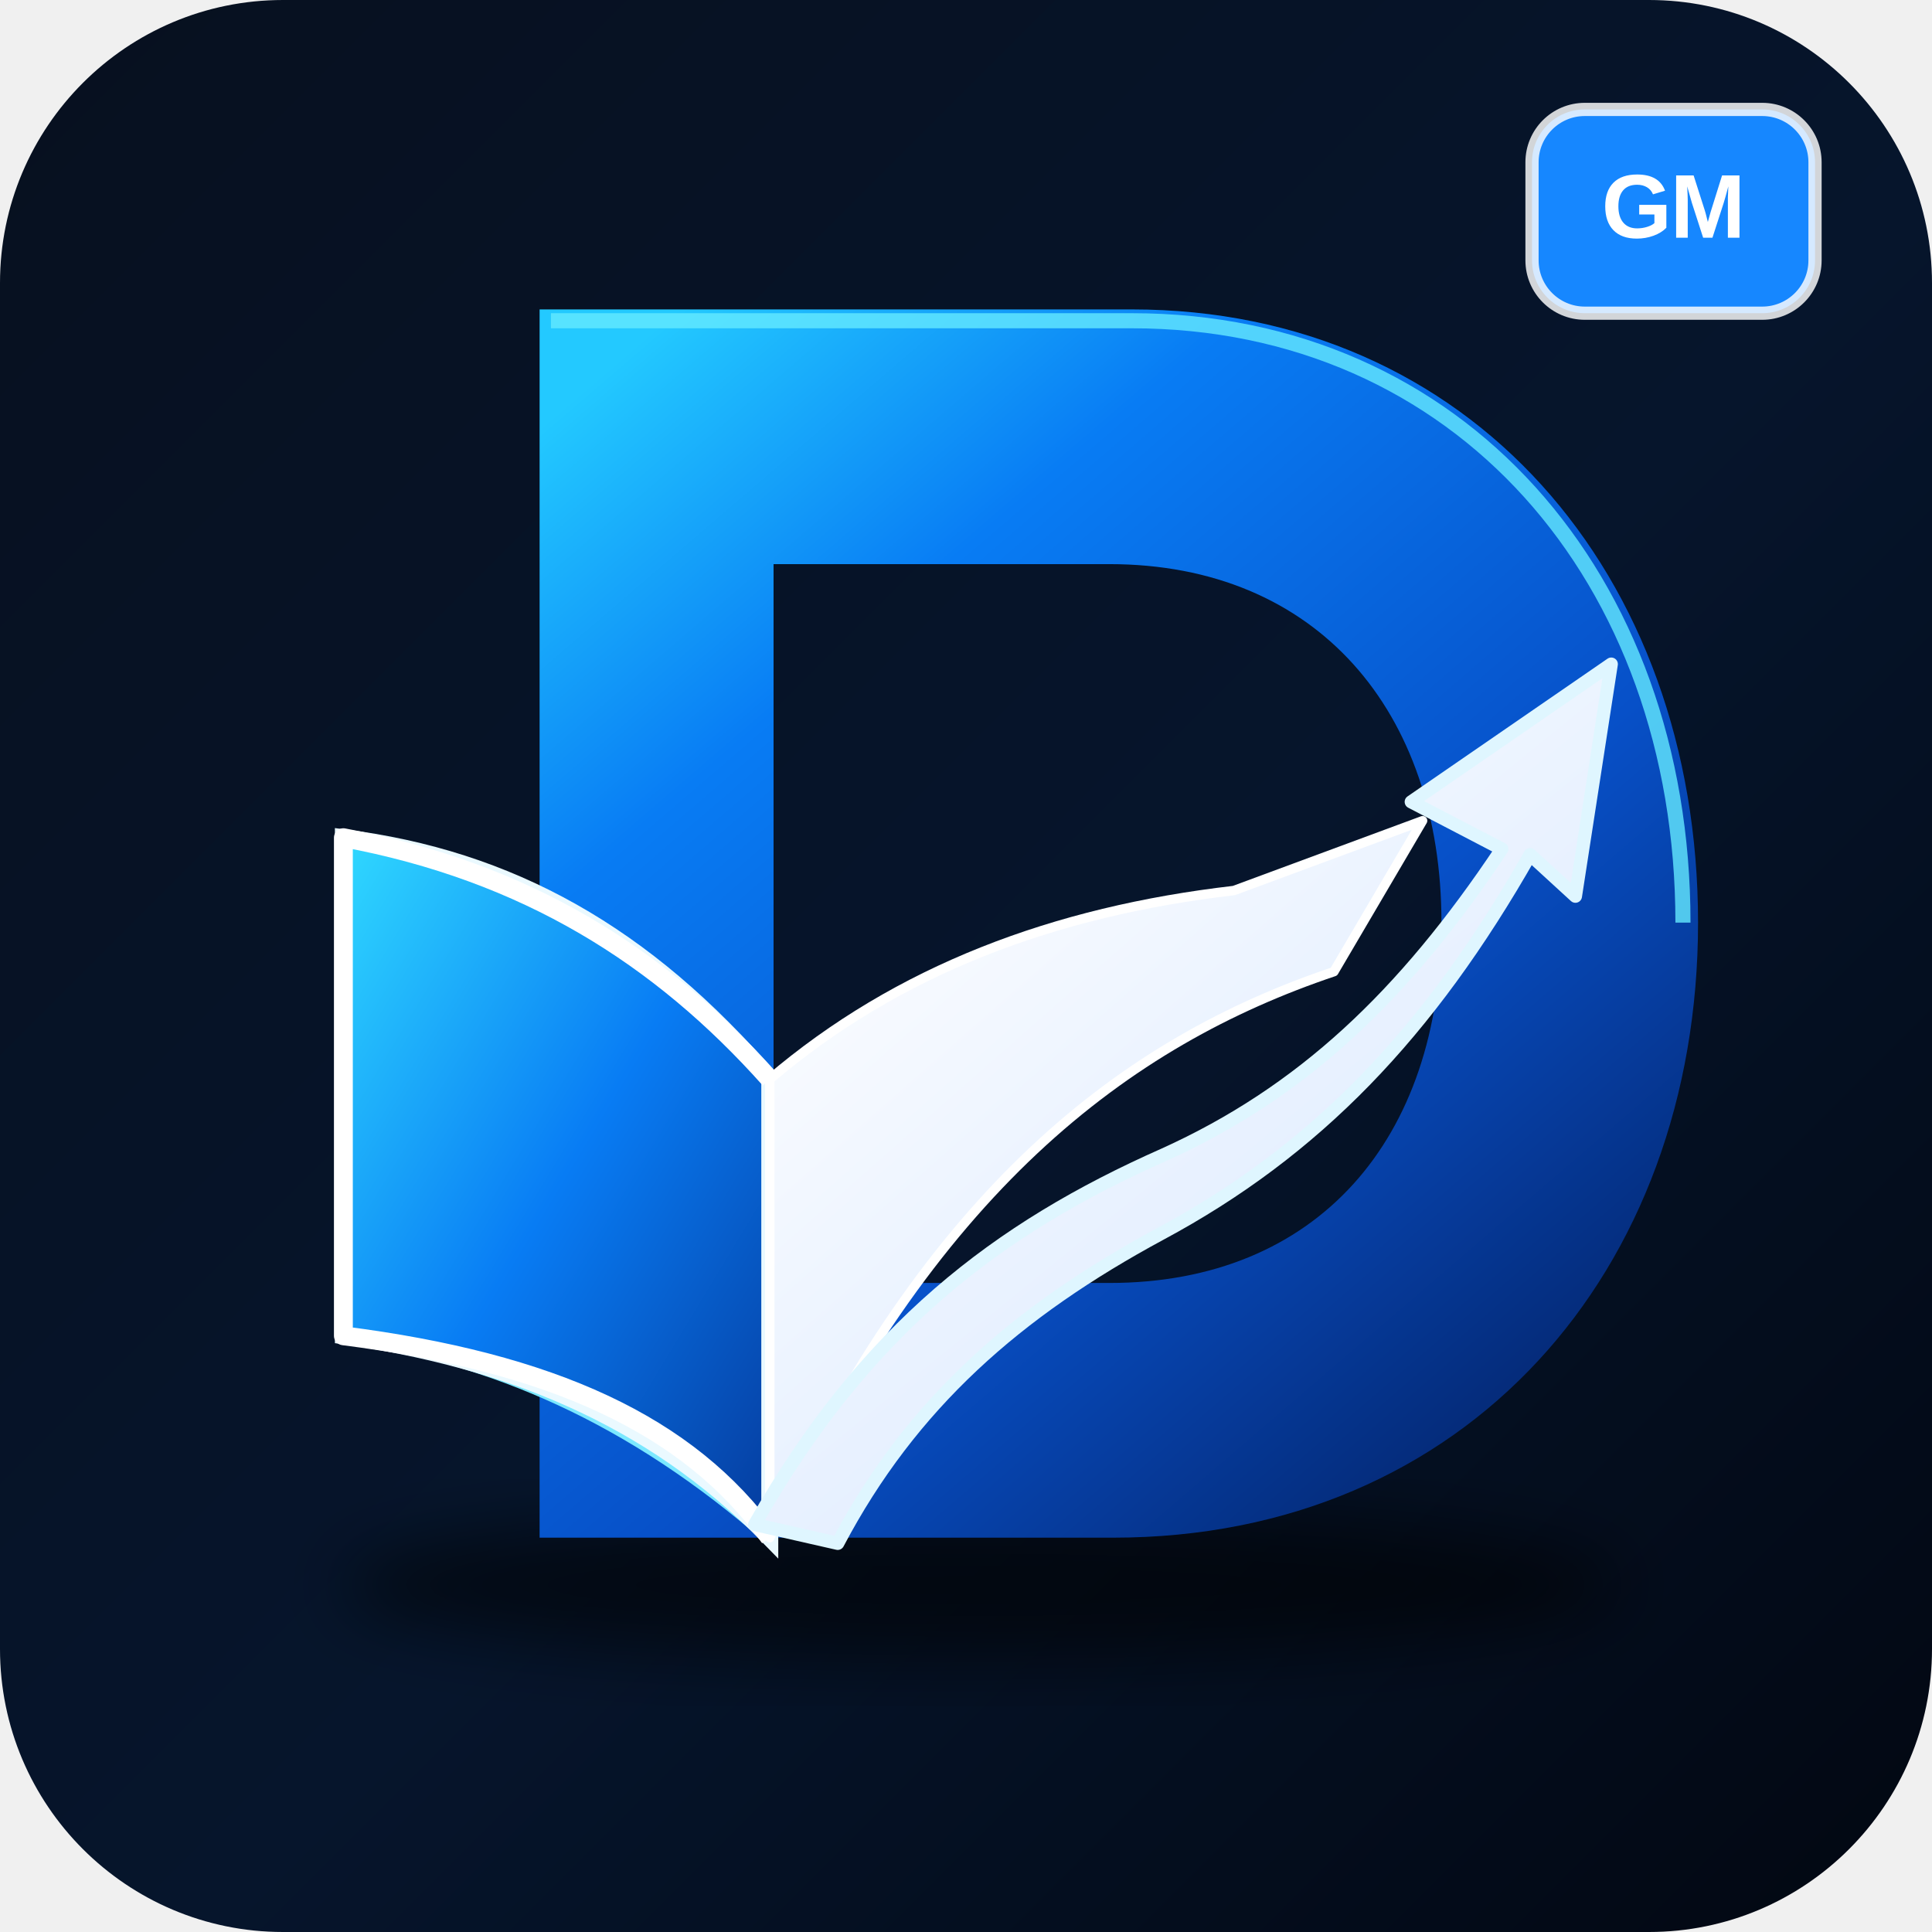
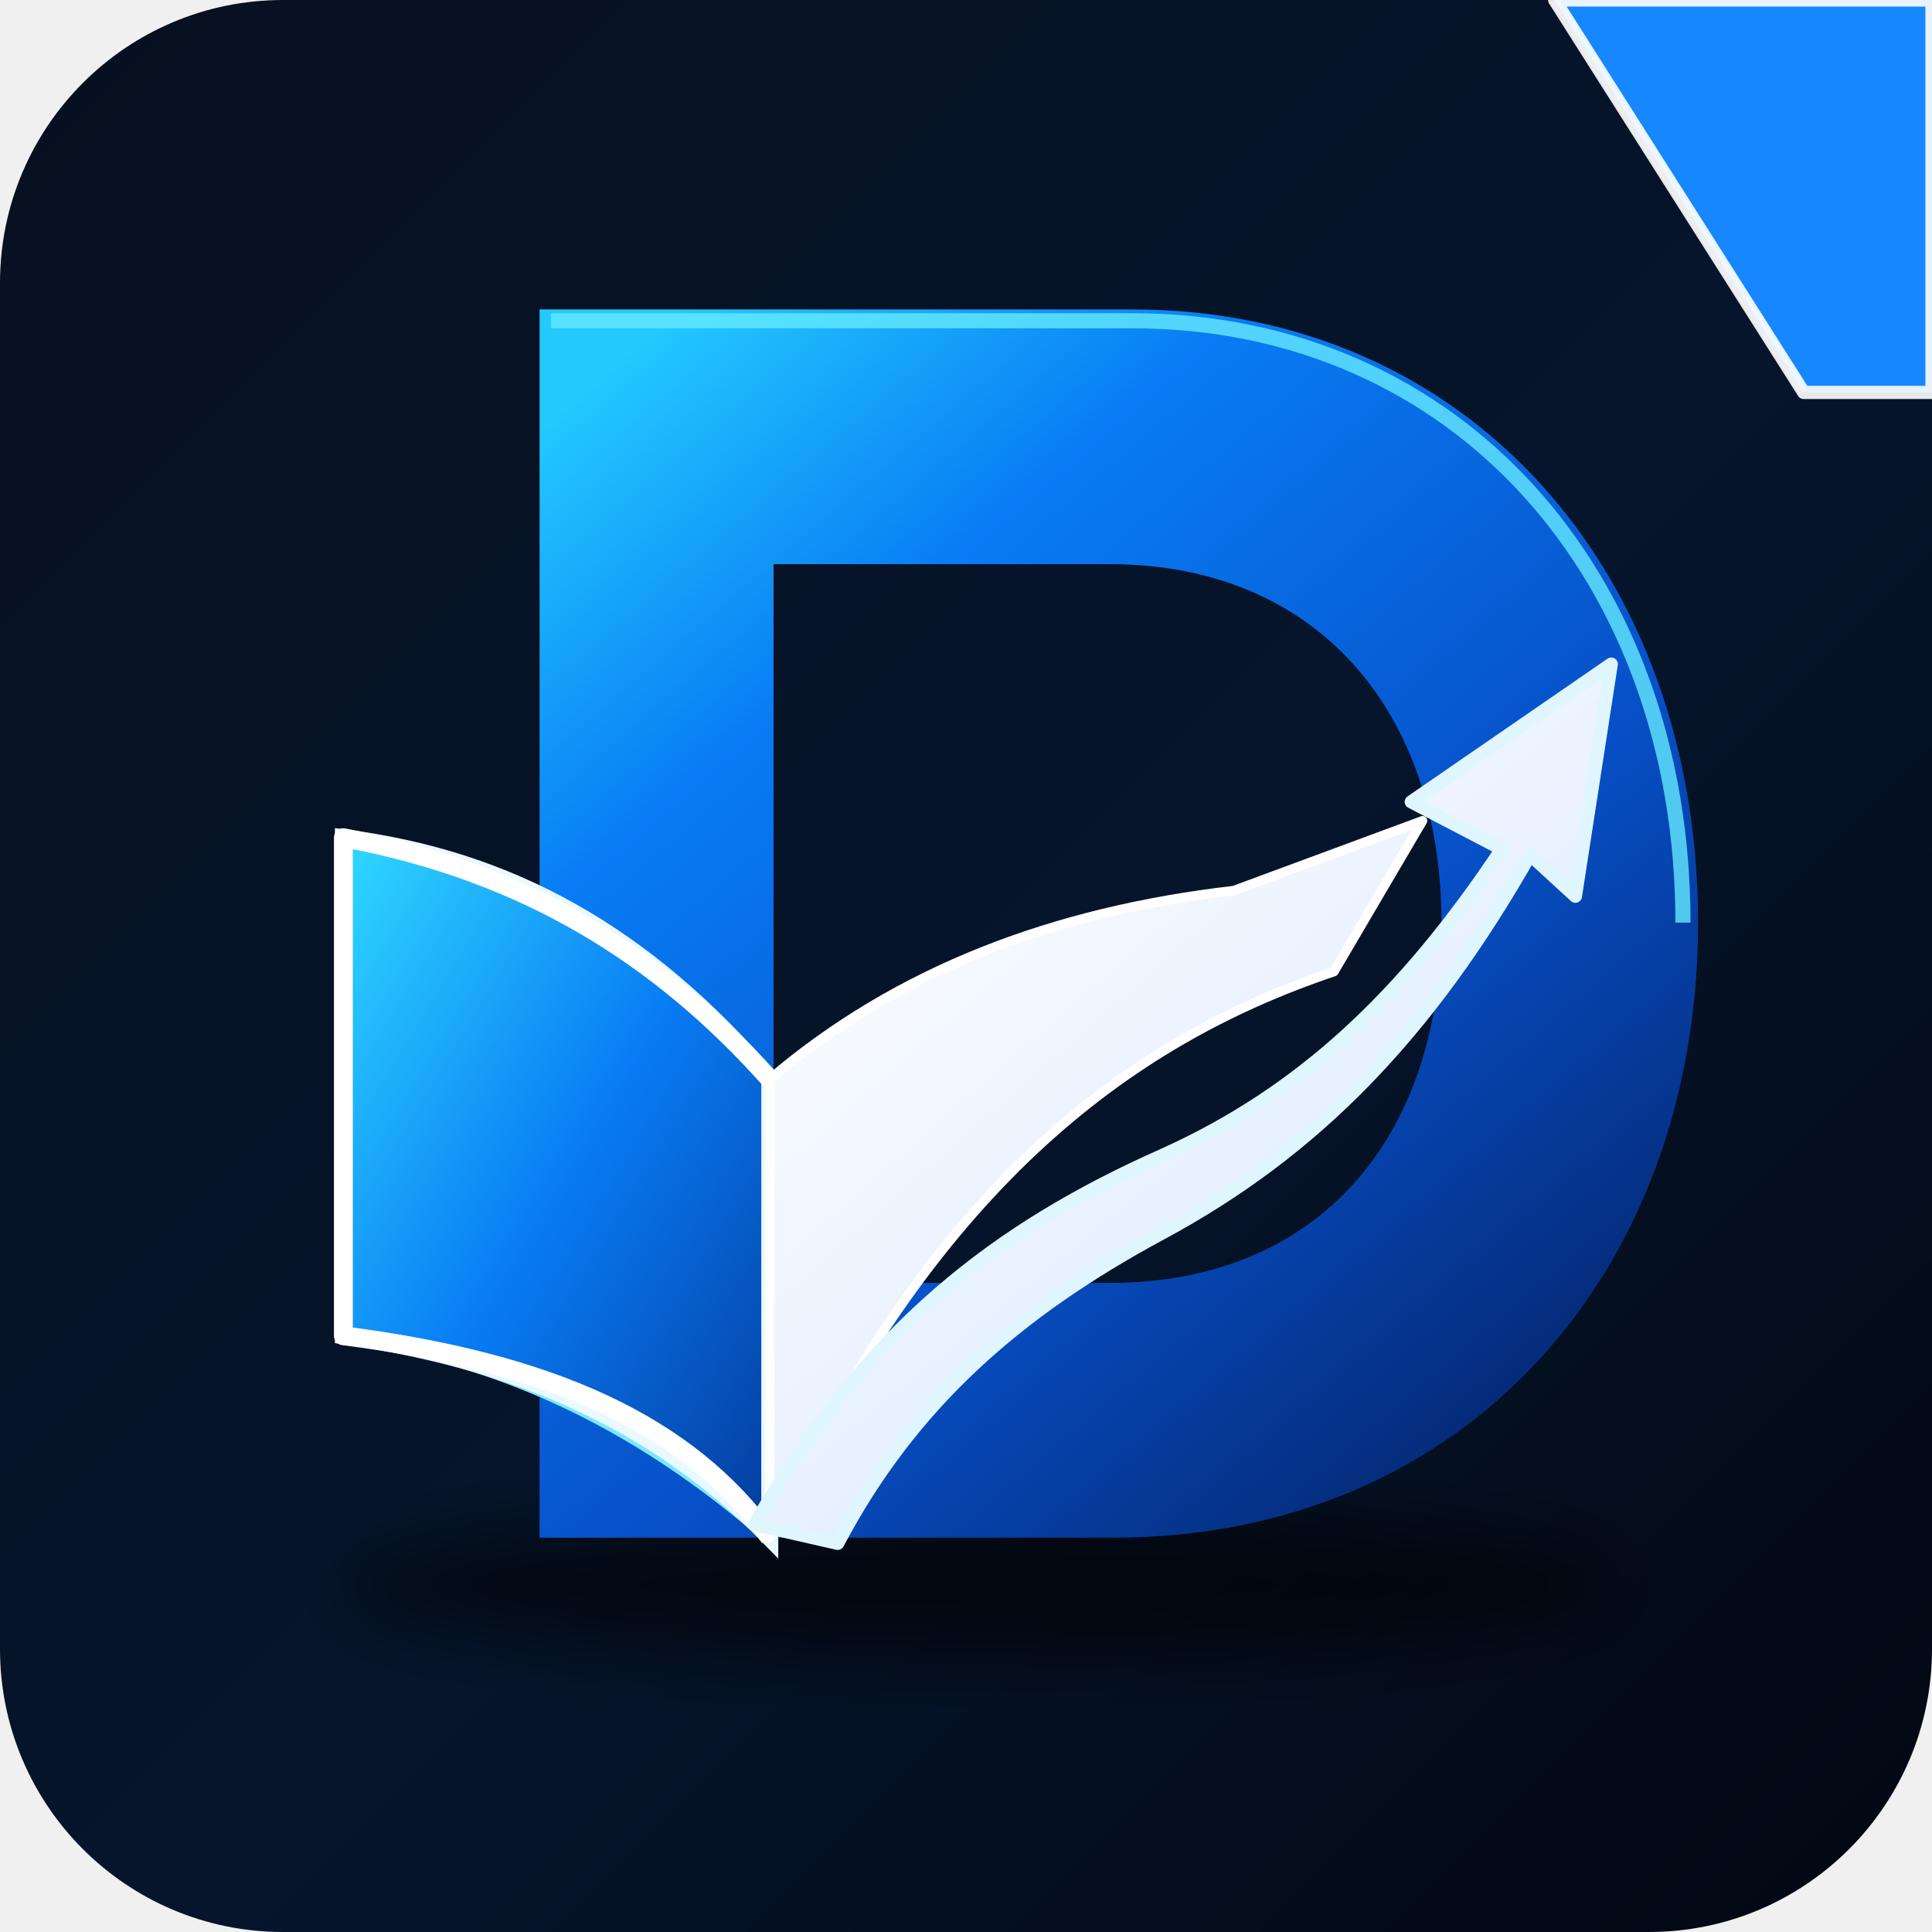
<svg xmlns="http://www.w3.org/2000/svg" width="1024" height="1024" viewBox="0 0 1024 1024" role="img" aria-labelledby="title">
  <defs>
    <linearGradient id="bg" x1="0" y1="0" x2="1" y2="1">
      <stop offset="0" stop-color="#07101f" />
      <stop offset=".55" stop-color="#06152c" />
      <stop offset="1" stop-color="#020711" />
    </linearGradient>
    <linearGradient id="blue" x1=".12" y1="0" x2=".92" y2="1">
      <stop offset="0" stop-color="#23c9ff" />
      <stop offset=".24" stop-color="#087cf4" />
      <stop offset=".6" stop-color="#0750c8" />
      <stop offset="1" stop-color="#041d5c" />
    </linearGradient>
    <linearGradient id="bluePage" x1="0" y1="0" x2="1" y2="1">
      <stop offset="0" stop-color="#30d9ff" />
      <stop offset=".5" stop-color="#087cf4" />
      <stop offset="1" stop-color="#053b9d" />
    </linearGradient>
    <linearGradient id="white" x1="0" y1="0" x2=".8" y2="1">
      <stop offset="0" stop-color="#fff" />
      <stop offset="1" stop-color="#d9e8ff" />
    </linearGradient>
    <filter id="shadow" x="-20%" y="-20%" width="140%" height="150%">
      <feGaussianBlur stdDeviation="18" />
    </filter>
  </defs>
  <rect width="1024" height="1024" rx="150" fill="url(#bg)" />
  <ellipse cx="520" cy="840" rx="340" ry="40" fill="#000" opacity=".55" filter="url(#shadow)" />
  <path d="M286 164 H600 C779 164 900 304 900 489 C900 674 777 815 590 815 H286 Z M410 299 V680 H588 C698 680 764 604 764 489 C764 377 698 299 588 299 Z" fill="url(#blue)" fill-rule="evenodd" />
  <path d="M292 170 H600 C773 170 892 306 892 489" fill="none" stroke="#64eaff" stroke-width="8" opacity=".8" />
  <path d="M182 444 C263 458 338 496 408 572 L408 815 C335 751 261 719 182 708 Z" fill="url(#bluePage)" stroke="#7be8ff" stroke-width="7" />
  <path d="M182 444 C270 455 342 495 408 572 L408 815 C344 749 266 720 182 708 Z" fill="none" stroke="#eaf9ff" stroke-width="9" />
  <path d="M408 572 C476 514 559 483 654 472 L754 435 L707 515 C597 552 493 630 408 815 Z" fill="url(#white)" stroke="#fff" stroke-width="5" stroke-linejoin="round" />
  <path d="M408 815 C365 755 292 722 182 708 L182 444 C279 462 350 507 408 572" fill="none" stroke="#fff" stroke-width="10" stroke-linejoin="round" />
  <path d="M400 808 C459 704 529 651 617 612 C690 579 744 528 796 450 L748 425 L854 352 L835 475 L811 453 C757 548 697 610 615 654 C539 695 483 744 444 818 Z" fill="url(#white)" stroke="#dff6ff" stroke-width="7" stroke-linejoin="round" />
  <g id="product-badge">
-     <rect x="812" y="58" width="150" height="108" rx="28" fill="#1687FF" stroke="#ffffff" stroke-opacity=".82" stroke-width="7" />
-     <text x="887" y="126" font-family="Arial,Helvetica,sans-serif" font-size="48" font-weight="900" text-anchor="middle" fill="#FFFFFF" letter-spacing="-1">GM</text>
+     <path d="M824 0 H1024 V208 H956 Z" fill="#1687FF" stroke="#ffffff" stroke-opacity=".9" stroke-width="7" stroke-linejoin="round" />
+     <path d="M824 0 L956 208" fill="none" stroke="#ffffff" stroke-opacity=".24" stroke-width="5" />
  </g>
</svg>
